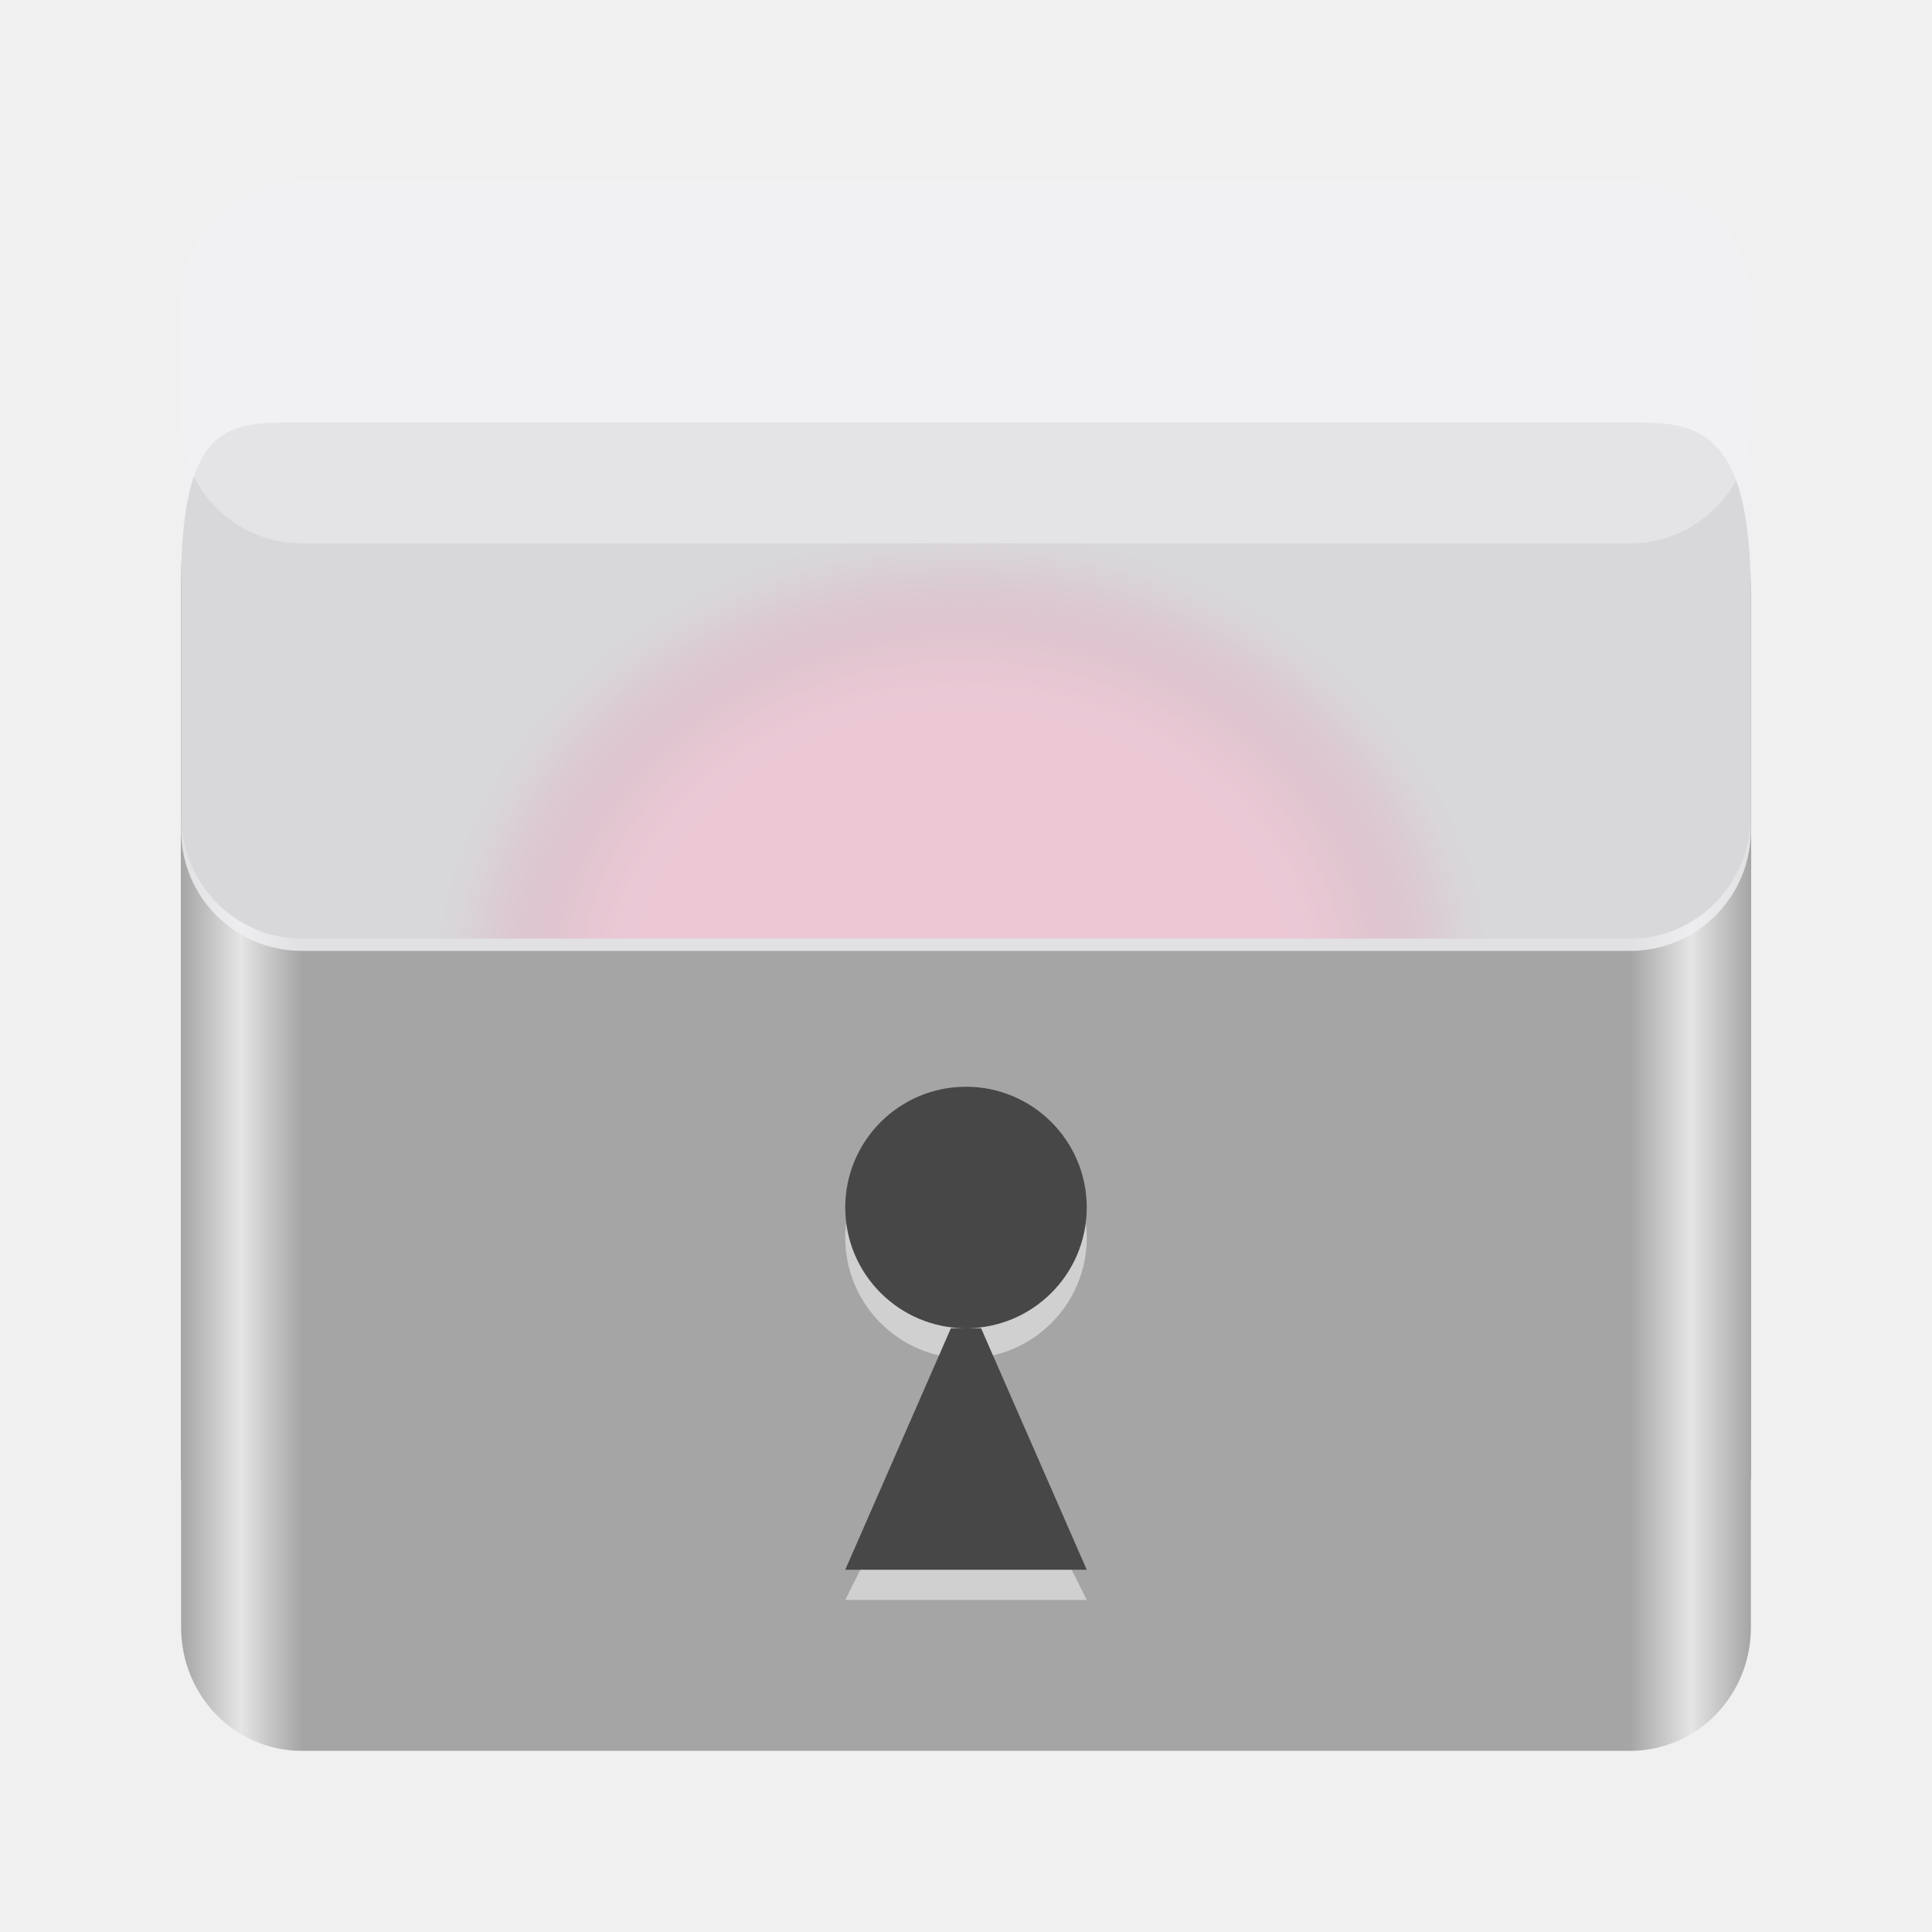
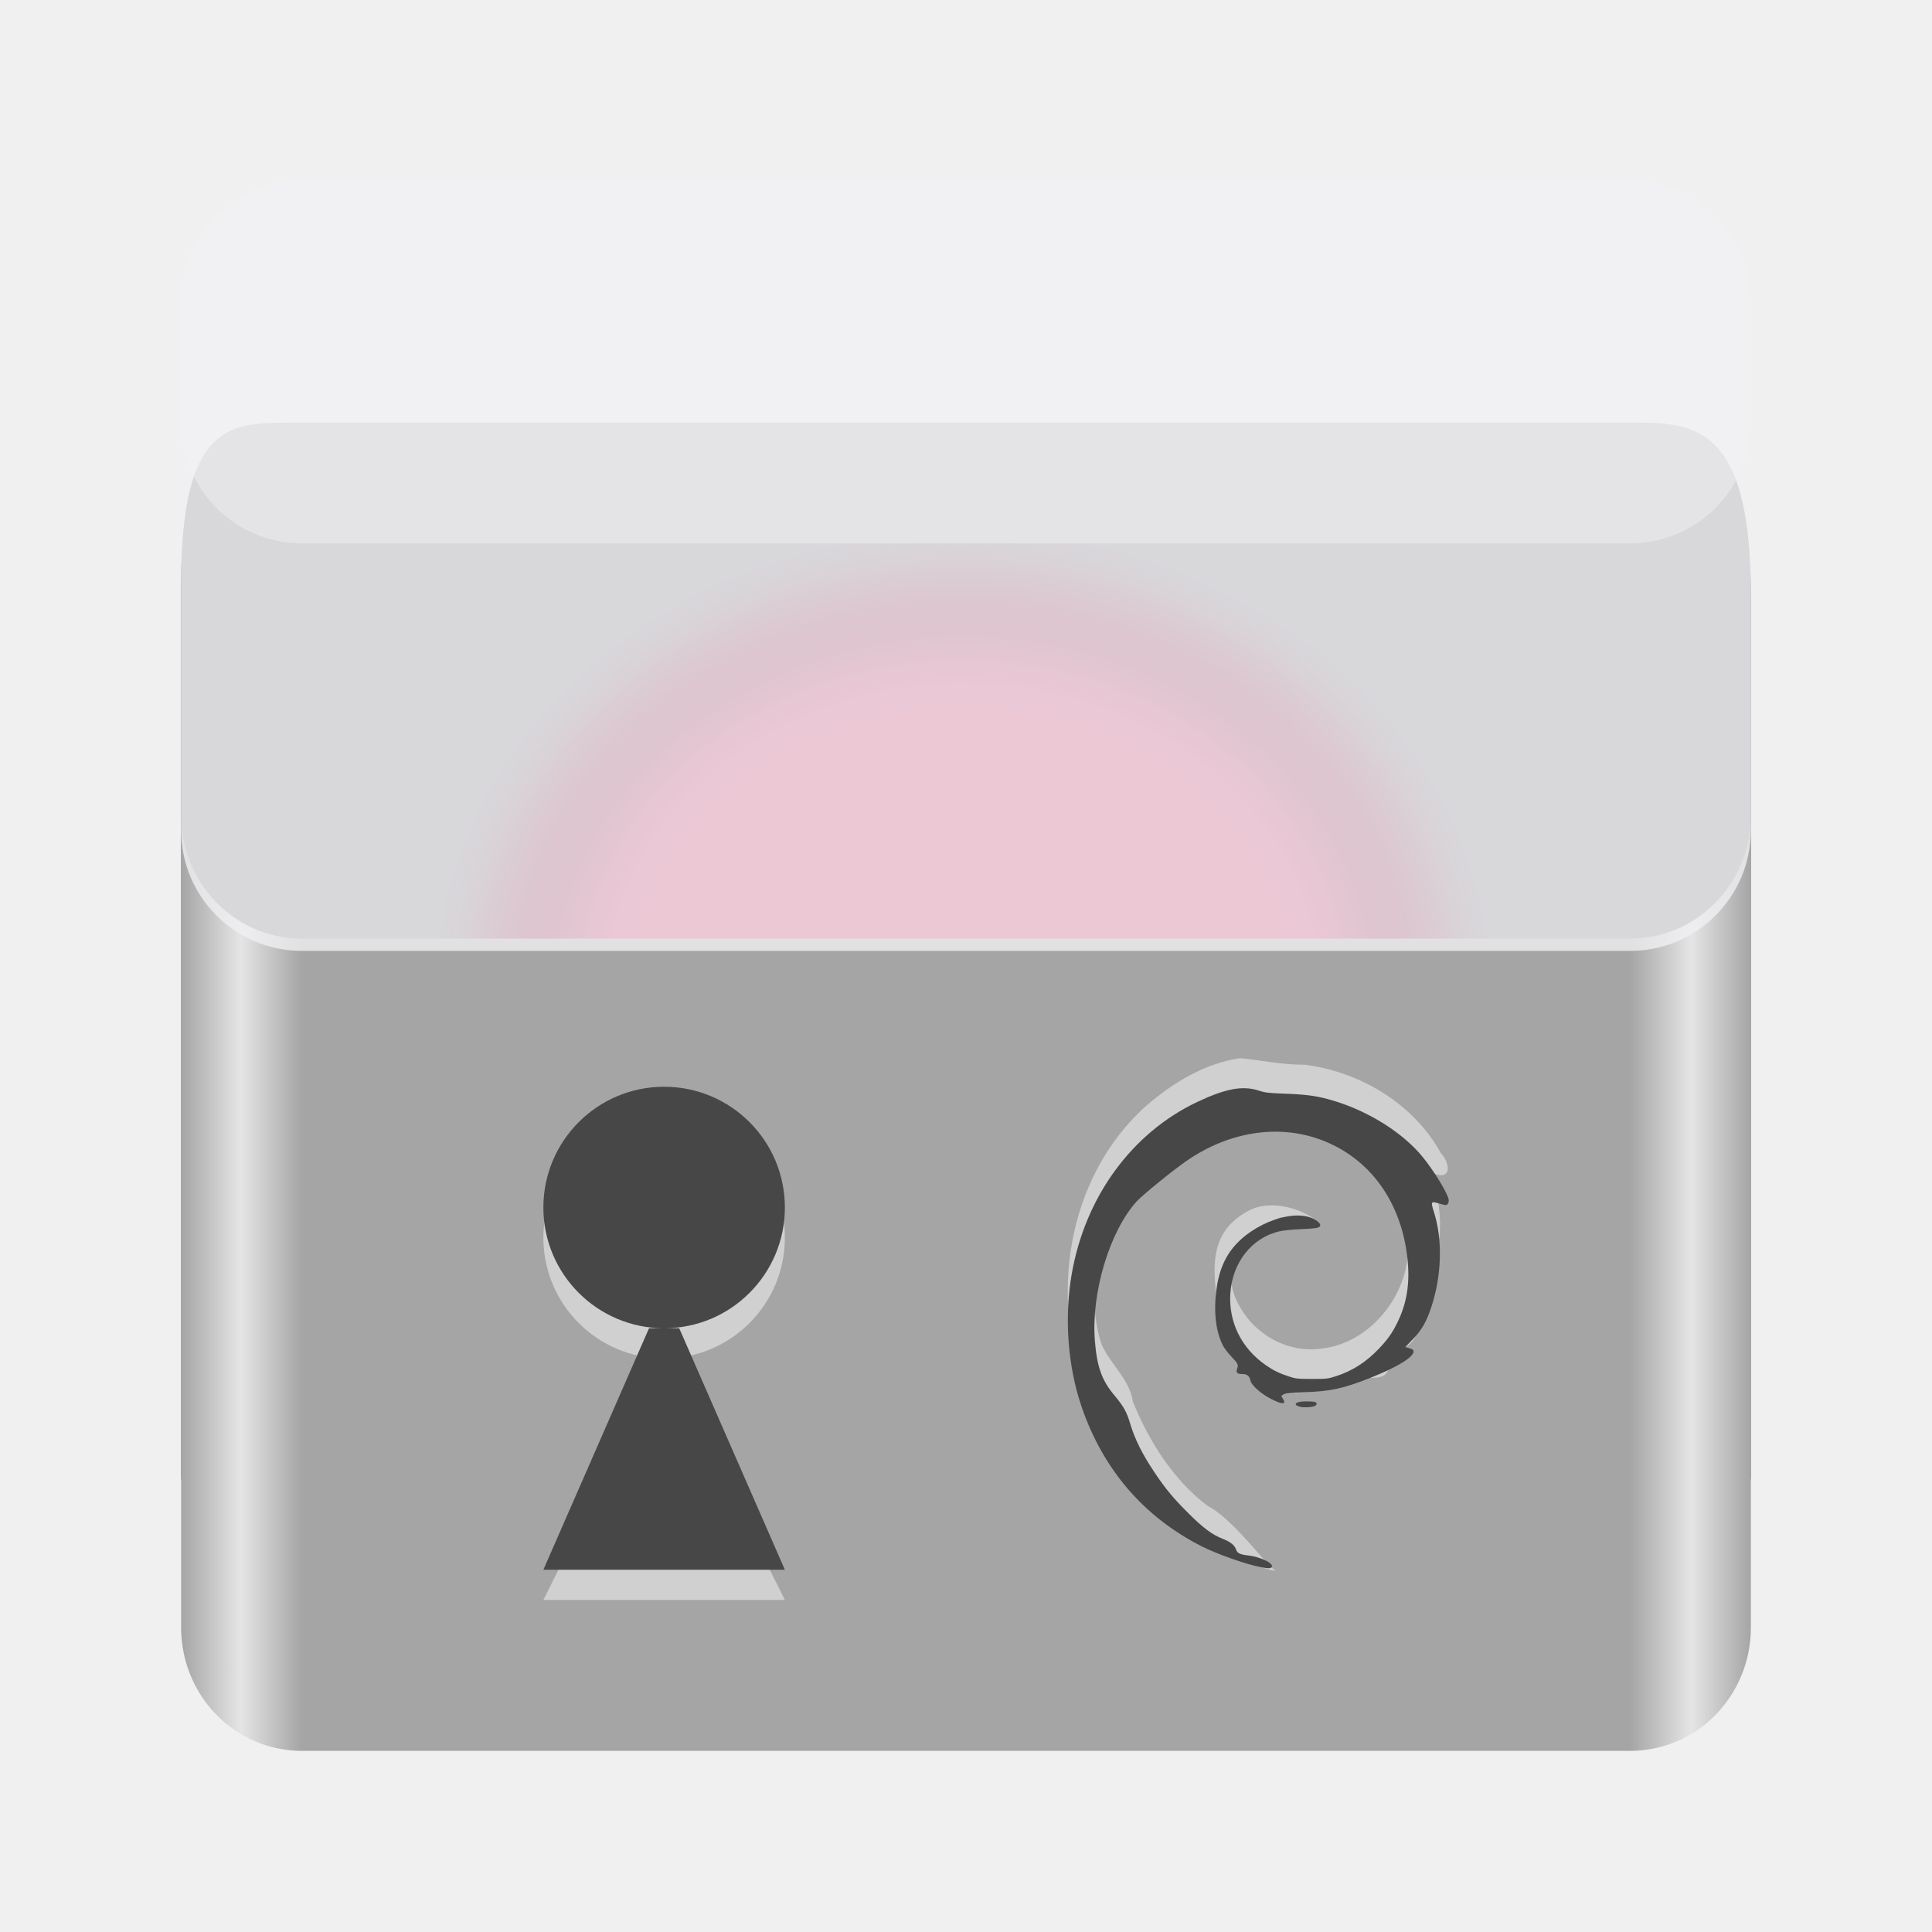
- <svg xmlns="http://www.w3.org/2000/svg" height="128px" viewBox="0 0 128 128" width="128px" version="1.1" id="svg51">
+ <svg xmlns="http://www.w3.org/2000/svg" height="128px" viewBox="0 0 128 128" width="128px" version="1.1" id="svg51" xml:space="preserve">
  <defs id="defs55">
    <filter style="color-interpolation-filters:sRGB" id="filter1307" x="-0.136" y="-0.139" width="1.272" height="1.278">
      <feGaussianBlur stdDeviation="2.2" id="feGaussianBlur1309" />
    </filter>
  </defs>
  <linearGradient id="a" gradientTransform="matrix(0.232143 0 0 0.336527 -8.56686 267.2338)" gradientUnits="userSpaceOnUse" x1="88.596" x2="536.596" y1="-449.394" y2="-449.394">
    <stop offset="0" stop-color="#77767b" id="stop2" style="stop-color:#a5a5a5;stop-opacity:1" />
    <stop offset="0.038" stop-color="#c0bfbc" id="stop4" style="stop-color:#e5e5e5;stop-opacity:1" />
    <stop offset="0.077" stop-color="#9a9996" id="stop6" style="stop-color:#a5a5a5;stop-opacity:1" />
    <stop offset="0.923" stop-color="#9a9996" id="stop8" style="stop-color:#a5a5a5;stop-opacity:1" />
    <stop offset="0.962" stop-color="#c0bfbc" id="stop10" style="stop-color:#e5e5e5;stop-opacity:1" />
    <stop offset="1" stop-color="#77767b" id="stop12" style="stop-color:#a5a5a5;stop-opacity:1" />
  </linearGradient>
  <filter id="b" height="1" width="1" x="0" y="0">
    <feColorMatrix in="SourceGraphic" type="matrix" values="0 0 0 0 1 0 0 0 0 1 0 0 0 0 1 0 0 0 1 0" id="feColorMatrix15" />
  </filter>
  <mask id="c">
    <g filter="url(#b)" id="g20">
      <rect fill-opacity="0.8" height="128" width="128" id="rect18" />
    </g>
  </mask>
  <linearGradient id="d" gradientUnits="userSpaceOnUse" x1="20.495" x2="121.292" y1="28.495" y2="77.01">
    <stop offset="0" stop-color="#ffffff" id="stop23" />
    <stop offset="0.511" stop-color="#f6f5f4" stop-opacity="0.4" id="stop25" />
    <stop offset="1" stop-color="#ffffff" id="stop27" />
  </linearGradient>
  <clipPath id="e">
    <rect height="152" width="192" id="rect30" />
  </clipPath>
  <path d="m 20 12 h 88 c 4.418 0 8 3.582 8 8 v 8 c 0 4.418 -3.582 8 -8 8 h -88 c -4.418 0 -8 -3.582 -8 -8 v -8 c 0 -4.418 3.582 -8 8 -8 z m 0 0" fill="#ffffff" fill-opacity="0.502" id="path33" />
  <path d="m 19.43 28 c -4.117 0 -7.43 -0.062 -7.43 10.641 v 59.359 h 104 v -58.535 c 0 -10.707 -3.312 -11.465 -7.43 -11.465 z m 0 0" fill="#77767b" id="path35" />
  <ellipse style="opacity:1;fill:#db2860;stroke:#90183d;stroke-width:7.194;stroke-linecap:round;stroke-linejoin:round;stroke-opacity:1;filter:url(#filter1307);stop-color:#000000" id="path949" cx="-45.131" cy="61.646" rx="32.667" ry="31.898" transform="matrix(0.8844897,0,0,0.7864235,103.7094,17.26881)" />
  <path d="m 12 54 v 53.816 c 0 4.535 3.566 8.184 8 8.184 h 88 c 4.434 0 8 -3.648 8 -8.184 v -53.816 c 0 4.535 -3.566 8.184 -8 8.184 h -88 c -4.434 0 -8 -3.648 -8 -8.184 z m 0 0" fill="url(#a)" id="path39" />
  <g clip-path="url(#e)" mask="url(#c)" transform="translate(-8,-16)" id="g43" style="fill:#f0f0f2">
    <path d="m 28,28 h 88 c 4.418,0 8,3.582 8,8 v 35 c 0,4.418 -3.582,8 -8,8 H 28 c -4.418,0 -8,-3.582 -8,-8 V 36 c 0,-4.418 3.582,-8 8,-8 z m 0,0" fill="url(#d)" id="path41" style="fill:#f0f0f2" />
  </g>
-   <path d="m 64 74 c -4.418 0 -8 3.582 -8 8 s 3.582 8 8 8 s 8 -3.582 8 -8 s -3.582 -8 -8 -8 z m 0 16 l -8 16 h 16 z m 0 0" fill="#deddda" id="path45" style="fill:#d0d0d0" />
-   <path d="m 64 72 c -4.418 0 -8 3.582 -8 8 s 3.582 8 8 8 s 8 -3.582 8 -8 s -3.582 -8 -8 -8 z m -1 16 l -7 16 h 16 l -7 -16 z m 0 0" fill="#5e5c64" id="path47" style="fill:#474747" />
+   <path d="m 44,74 c -4.418,0 -8,3.582 -8,8 0,4.418 3.582,8 8,8 4.418,0 8,-3.582 8,-8 0,-4.418 -3.582,-8 -8,-8 z m 0,16 -8,16 h 16 z m 0,0" fill="#deddda" id="path45" style="fill:#d0d0d0" />
+   <path d="m 44,72 c -4.418,0 -8,3.582 -8,8 0,4.418 3.582,8 8,8 4.418,0 8,-3.582 8,-8 0,-4.418 -3.582,-8 -8,-8 z m -1,16 -7,16 H 52 L 45,88 Z m 0,0" fill="#5e5c64" id="path47" style="fill:#474747" />
  <path d="m 20 12 h 88 c 4.418 0 8 3.582 8 8 v 8 c 0 4.418 -3.582 8 -8 8 h -88 c -4.418 0 -8 -3.582 -8 -8 v -8 c 0 -4.418 3.582 -8 8 -8 z m 0 0" fill="#ffffff" fill-opacity="0.502" id="path49" style="fill:#f0f0f2" />
+   <path style="fill:#d0d0d0;fill-opacity:1;stroke-width:1" d="m 83.635,103.849 c -4.972,-1.007 -9.4,-6.466 -11.392,-11.157 -2.876,-6.405 -1.62,-14.714 3.731,-19.459 1.749,-1.512 3.85,-2.774 6.162,-3.126 1.419,0.127 2.82,0.452 4.267,0.428 3.671,0.455 7.236,2.567 9.05,5.849 0.702,0.773 0.686,1.896 -0.571,1.314 0.367,1.45 0.66,2.965 0.456,4.476 -0.187,1.867 -0.764,3.809 -2.234,5.07 1.426,0.504 0.579,1.74 0,2 -1.817,0.866 -0.32,2.065 -2.33,2.045 -0.765,-0.124 -5.926,0.852 -5.895,1.193 -1.358,-0.251 -2.209,-3.234 -2.909,-3.838 -0.377,-1.033 -1.539,-1.928 -1.429,-3.246 -0.243,-2.226 0.033,-3.993 2.108,-5.148 1.242,-0.73 3.241,-0.385 4.534,0.594 -0.326,0.847 -1.766,-0.621 -2.642,-0.066 -2.714,0.973 -3.782,3.567 -2.341,5.894 1.053,1.815 3.176,2.967 5.282,2.683 3.08,-0.296 5.556,-3.188 5.79,-6.212 0.316,-3.954 -1.832,-8.239 -5.708,-9.609 -3.439,-1.344 -7.371,-0.128 -10.074,2.212 -1.525,1.123 -2.998,2.427 -3.684,4.249 -1.199,2.834 -1.807,6.14 -0.807,9.122 0.609,1.307 1.836,2.267 2.063,3.765 1.074,2.633 2.681,5.175 4.945,6.888 1.336,0.652 3.192,2.959 4.197,4.089 0.684,0.337 -0.082,0.165 -0.57,-0.01 z m 1.394,-11.465 c 0,0 3.237,-0.468 1.435,-0.148 l -1.435,0.148 z" id="path328-6" />
+   <path style="fill:#474747;fill-opacity:1;stroke-width:1" d="m 83.635,103.849 c -0.953,-0.16 -2.973,-0.866 -4.051,-1.417 -3.826,-1.954 -6.511,-5.085 -7.934,-9.255 -0.906,-2.656 -1.145,-5.862 -0.65,-8.741 0.879,-5.122 3.976,-9.373 8.324,-11.43 1.877,-0.888 3.01,-1.097 4.071,-0.751 0.433,0.141 0.625,0.163 1.815,0.208 1.478,0.055 2.176,0.163 3.267,0.502 2.286,0.711 4.494,2.117 5.765,3.67 0.721,0.882 1.616,2.329 1.729,2.797 0.049,0.201 -0.048,0.407 -0.191,0.407 -0.057,-2.41e-4 -0.275,-0.053 -0.485,-0.117 -0.487,-0.148 -0.511,-0.102 -0.297,0.564 0.589,1.833 0.522,4.235 -0.174,6.326 -0.321,0.963 -0.639,1.516 -1.219,2.116 l -0.499,0.517 0.272,0.079 c 0.221,0.064 0.272,0.105 0.272,0.219 0,0.376 -1.101,1.046 -2.873,1.747 -1.773,0.701 -2.588,0.881 -4.31,0.947 -1.023,0.039 -1.316,0.07 -1.435,0.148 l -0.15,0.098 0.117,0.192 c 0.237,0.389 -0.037,0.391 -0.792,0.005 -0.662,-0.338 -1.299,-0.904 -1.359,-1.207 -0.063,-0.314 -0.227,-0.443 -0.568,-0.443 -0.334,0 -0.415,-0.102 -0.307,-0.385 0.085,-0.224 0.036,-0.319 -0.389,-0.765 -0.207,-0.216 -0.448,-0.526 -0.536,-0.688 -0.42,-0.775 -0.605,-1.881 -0.521,-3.126 0.094,-1.404 0.45,-2.479 1.095,-3.312 1.37,-1.769 4.284,-2.769 5.564,-1.91 0.341,0.228 0.378,0.411 0.102,0.495 -0.11,0.034 -0.62,0.078 -1.134,0.098 -0.514,0.021 -1.126,0.081 -1.361,0.135 -1.861,0.423 -3.164,2.077 -3.283,4.167 -0.106,1.876 0.748,3.59 2.342,4.699 0.508,0.354 0.878,0.537 1.512,0.747 0.482,0.16 0.579,0.171 1.543,0.173 0.96,0.002 1.064,-0.009 1.558,-0.166 1.122,-0.356 2.03,-0.934 2.898,-1.846 0.572,-0.601 0.879,-1.035 1.213,-1.716 0.628,-1.281 0.84,-2.576 0.68,-4.165 -0.387,-3.862 -2.542,-6.809 -5.842,-7.987 -2.823,-1.008 -6.045,-0.479 -8.825,1.449 -0.919,0.638 -2.916,2.263 -3.291,2.68 -1.797,1.995 -3.014,6.071 -2.759,9.236 0.138,1.712 0.458,2.606 1.285,3.593 0.614,0.733 0.82,1.097 1.042,1.847 0.316,1.071 0.83,2.096 1.672,3.34 0.723,1.068 1.203,1.643 2.197,2.634 0.979,0.977 1.577,1.422 2.282,1.698 0.498,0.195 0.779,0.419 0.871,0.694 0.087,0.26 0.241,0.335 0.853,0.411 0.887,0.111 1.783,0.598 1.468,0.798 -0.097,0.061 -0.152,0.06 -0.57,-0.01 z m 2.522,-10.638 c -0.551,-0.139 -0.333,-0.367 0.35,-0.366 0.251,4.84e-4 0.518,0.017 0.593,0.037 0.166,0.044 0.177,0.178 0.021,0.261 -0.164,0.088 -0.728,0.127 -0.965,0.067 z" id="path328" />
</svg>
